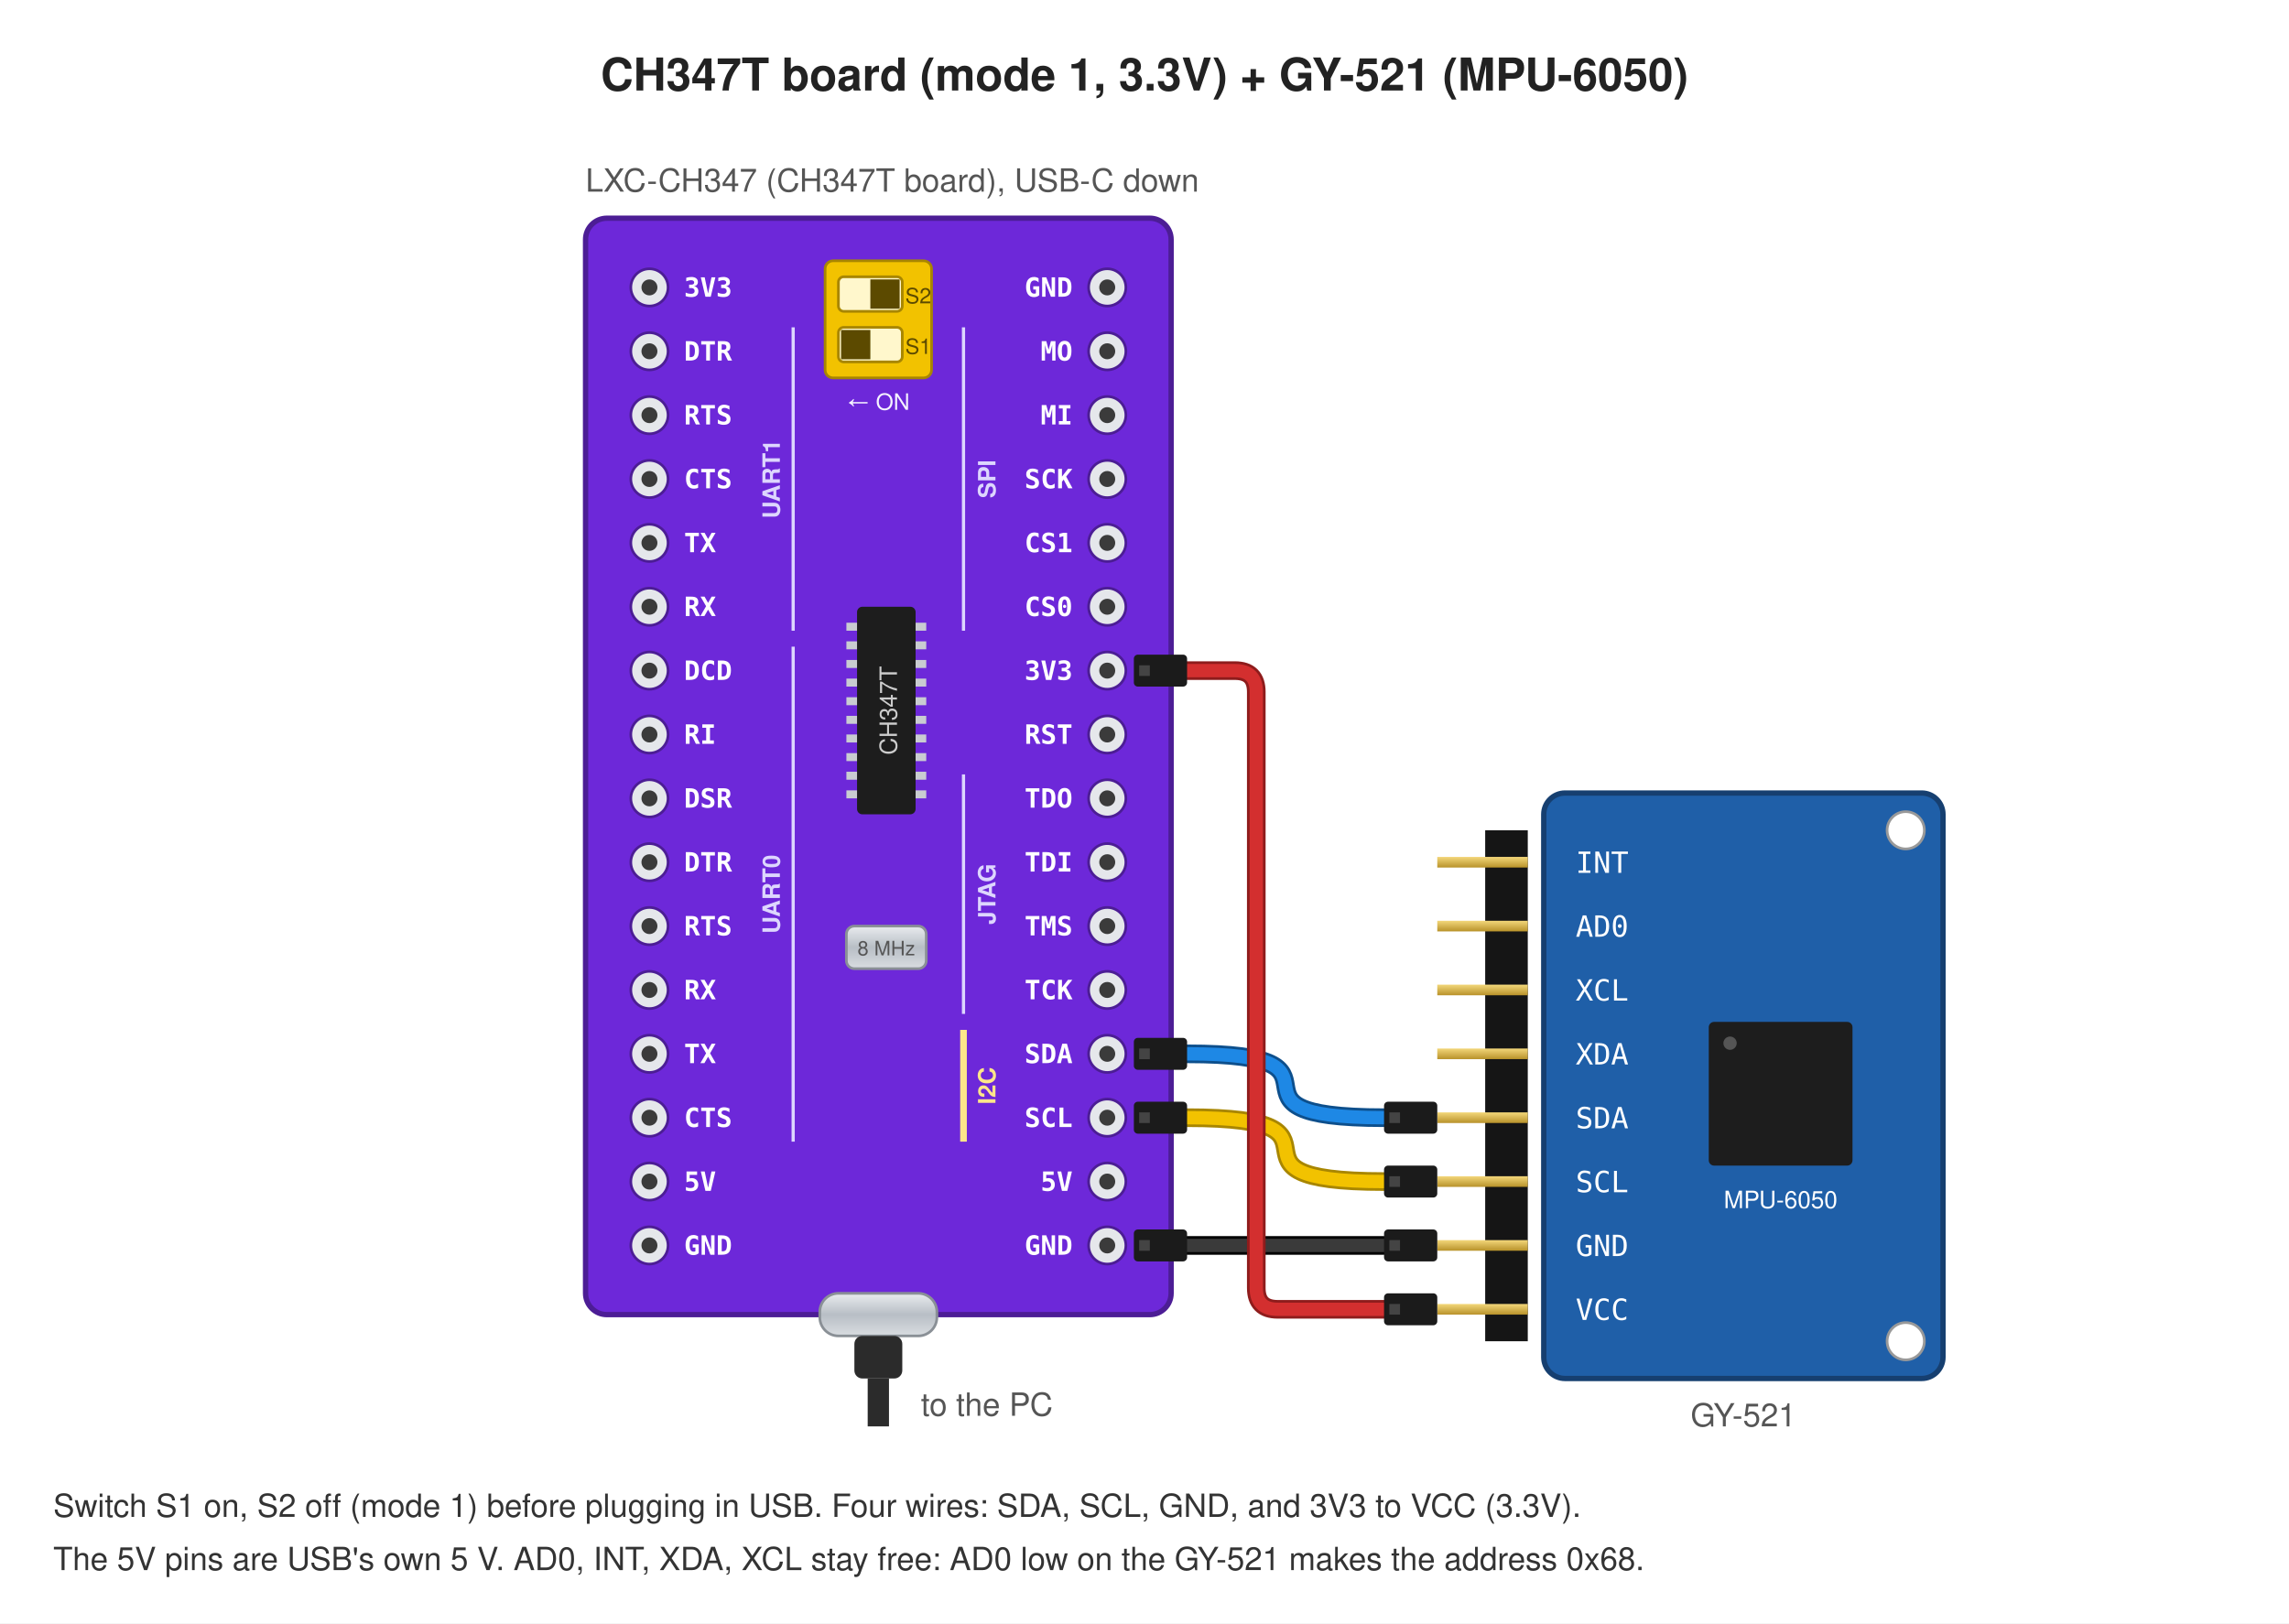
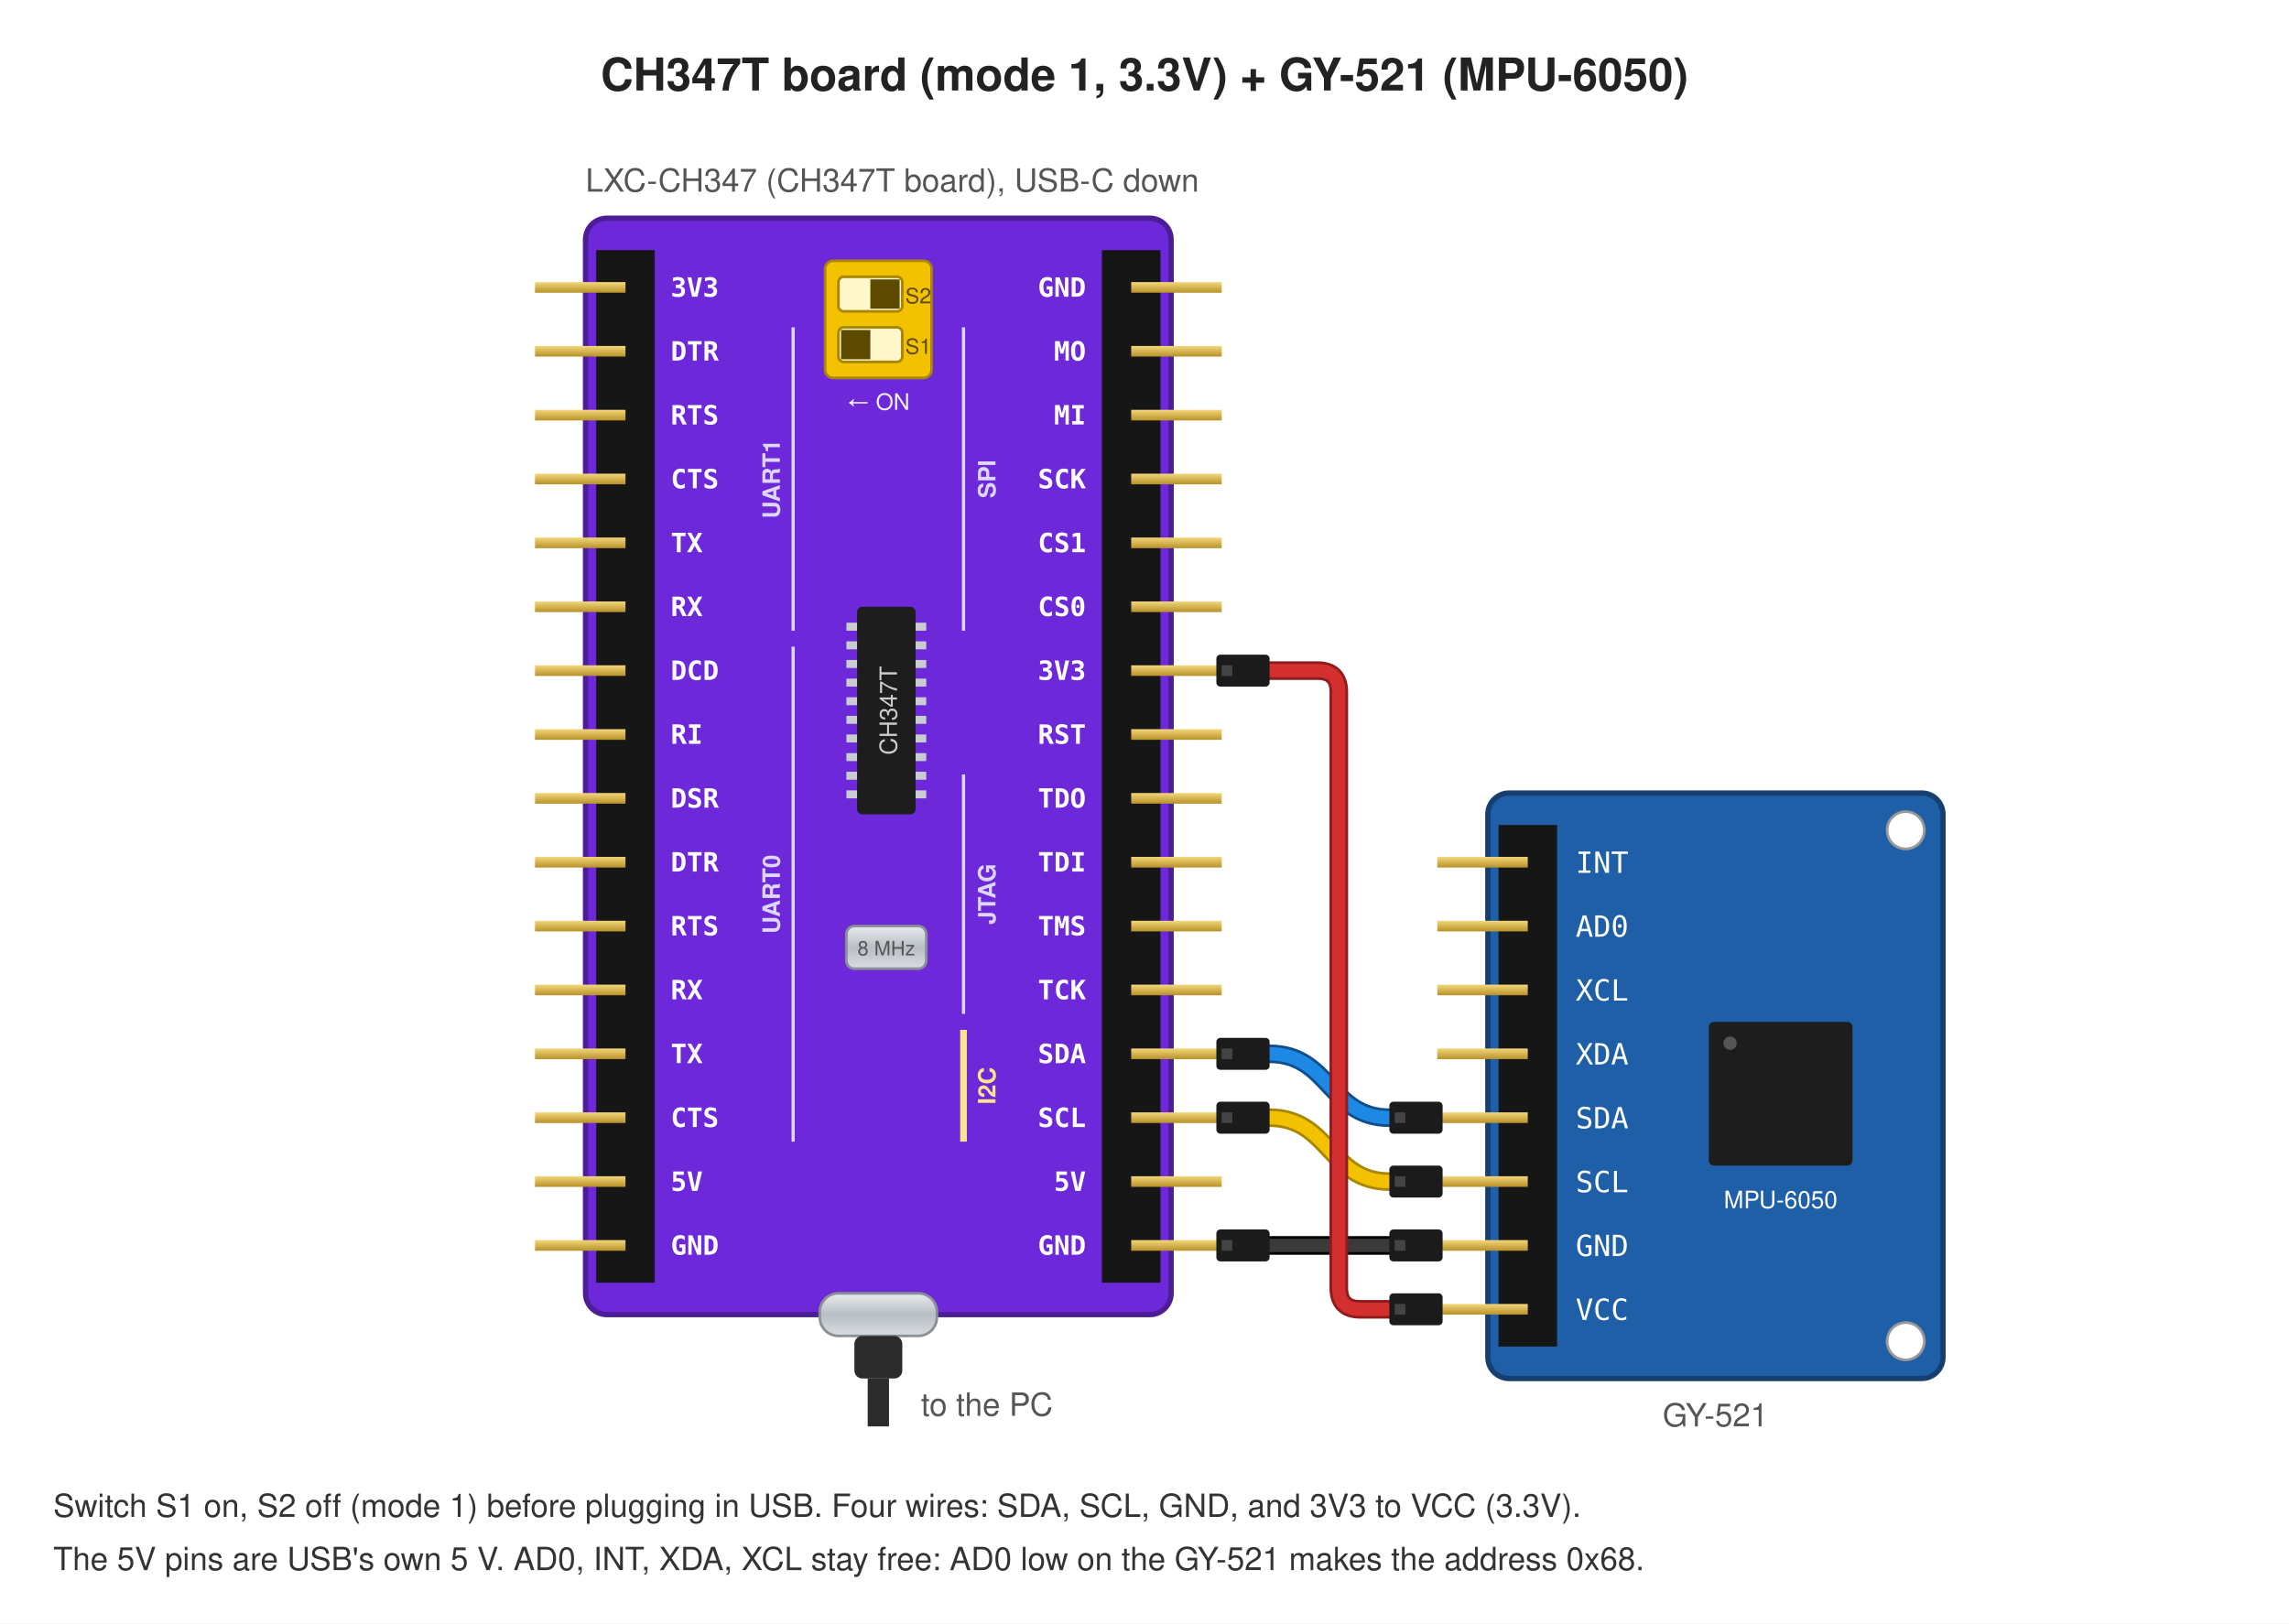
<svg xmlns="http://www.w3.org/2000/svg" viewBox="0 0 860 610" width="860" height="610" font-family="Helvetica, Arial, sans-serif">
  <style>@media (prefers-color-scheme: dark) { .bg { fill-opacity: 0.85 } }</style>
  <defs>
    <linearGradient id="metal" x1="0" y1="0" x2="0" y2="1">
      <stop offset="0" stop-color="#e9ecef" />
      <stop offset="0.5" stop-color="#b8bec5" />
      <stop offset="1" stop-color="#d9dde1" />
    </linearGradient>
    <linearGradient id="pin" x1="0" y1="0" x2="0" y2="1">
      <stop offset="0" stop-color="#f3d77a" />
      <stop offset="1" stop-color="#b8922a" />
    </linearGradient>
    <g id="dupont">
      <rect x="0" y="-6" width="20" height="12" rx="1.5" fill="#1b1b1b" />
      <rect x="2" y="-2" width="4" height="4" fill="#444" />
    </g>
  </defs>
  <rect class="bg" width="860" height="610" fill="#ffffff" />
  <text x="430.0" y="34" text-anchor="middle" font-size="17" font-weight="bold" fill="#222">CH347T board (mode 1, 3.3V) + GY-521 (MPU-6050)</text>
  <rect x="220" y="82" width="220" height="412" rx="8" fill="#6d28d9" stroke="#4c1d95" stroke-width="2" />
  <text x="220" y="72" font-size="12" fill="#555">LXC-CH347 (CH347T board), USB-C down</text>
-   <circle cx="244" cy="108" r="7" fill="#e5e7eb" stroke="#4c1d95" />
-   <circle cx="244" cy="108" r="3" fill="#3b3b3b" />
-   <circle cx="416" cy="108" r="7" fill="#e5e7eb" stroke="#4c1d95" />
-   <circle cx="416" cy="108" r="3" fill="#3b3b3b" />
-   <circle cx="244" cy="132" r="7" fill="#e5e7eb" stroke="#4c1d95" />
-   <circle cx="244" cy="132" r="3" fill="#3b3b3b" />
-   <circle cx="416" cy="132" r="7" fill="#e5e7eb" stroke="#4c1d95" />
-   <circle cx="416" cy="132" r="3" fill="#3b3b3b" />
-   <circle cx="244" cy="156" r="7" fill="#e5e7eb" stroke="#4c1d95" />
-   <circle cx="244" cy="156" r="3" fill="#3b3b3b" />
-   <circle cx="416" cy="156" r="7" fill="#e5e7eb" stroke="#4c1d95" />
-   <circle cx="416" cy="156" r="3" fill="#3b3b3b" />
-   <circle cx="244" cy="180" r="7" fill="#e5e7eb" stroke="#4c1d95" />
-   <circle cx="244" cy="180" r="3" fill="#3b3b3b" />
-   <circle cx="416" cy="180" r="7" fill="#e5e7eb" stroke="#4c1d95" />
-   <circle cx="416" cy="180" r="3" fill="#3b3b3b" />
-   <circle cx="244" cy="204" r="7" fill="#e5e7eb" stroke="#4c1d95" />
-   <circle cx="244" cy="204" r="3" fill="#3b3b3b" />
-   <circle cx="416" cy="204" r="7" fill="#e5e7eb" stroke="#4c1d95" />
-   <circle cx="416" cy="204" r="3" fill="#3b3b3b" />
-   <circle cx="244" cy="228" r="7" fill="#e5e7eb" stroke="#4c1d95" />
-   <circle cx="244" cy="228" r="3" fill="#3b3b3b" />
-   <circle cx="416" cy="228" r="7" fill="#e5e7eb" stroke="#4c1d95" />
-   <circle cx="416" cy="228" r="3" fill="#3b3b3b" />
-   <circle cx="244" cy="252" r="7" fill="#e5e7eb" stroke="#4c1d95" />
-   <circle cx="244" cy="252" r="3" fill="#3b3b3b" />
-   <circle cx="416" cy="252" r="7" fill="#e5e7eb" stroke="#4c1d95" />
-   <circle cx="416" cy="252" r="3" fill="#3b3b3b" />
-   <circle cx="244" cy="276" r="7" fill="#e5e7eb" stroke="#4c1d95" />
-   <circle cx="244" cy="276" r="3" fill="#3b3b3b" />
-   <circle cx="416" cy="276" r="7" fill="#e5e7eb" stroke="#4c1d95" />
-   <circle cx="416" cy="276" r="3" fill="#3b3b3b" />
-   <circle cx="244" cy="300" r="7" fill="#e5e7eb" stroke="#4c1d95" />
-   <circle cx="244" cy="300" r="3" fill="#3b3b3b" />
-   <circle cx="416" cy="300" r="7" fill="#e5e7eb" stroke="#4c1d95" />
-   <circle cx="416" cy="300" r="3" fill="#3b3b3b" />
-   <circle cx="244" cy="324" r="7" fill="#e5e7eb" stroke="#4c1d95" />
-   <circle cx="244" cy="324" r="3" fill="#3b3b3b" />
-   <circle cx="416" cy="324" r="7" fill="#e5e7eb" stroke="#4c1d95" />
-   <circle cx="416" cy="324" r="3" fill="#3b3b3b" />
-   <circle cx="244" cy="348" r="7" fill="#e5e7eb" stroke="#4c1d95" />
-   <circle cx="244" cy="348" r="3" fill="#3b3b3b" />
-   <circle cx="416" cy="348" r="7" fill="#e5e7eb" stroke="#4c1d95" />
-   <circle cx="416" cy="348" r="3" fill="#3b3b3b" />
-   <circle cx="244" cy="372" r="7" fill="#e5e7eb" stroke="#4c1d95" />
-   <circle cx="244" cy="372" r="3" fill="#3b3b3b" />
-   <circle cx="416" cy="372" r="7" fill="#e5e7eb" stroke="#4c1d95" />
-   <circle cx="416" cy="372" r="3" fill="#3b3b3b" />
-   <circle cx="244" cy="396" r="7" fill="#e5e7eb" stroke="#4c1d95" />
-   <circle cx="244" cy="396" r="3" fill="#3b3b3b" />
-   <circle cx="416" cy="396" r="7" fill="#e5e7eb" stroke="#4c1d95" />
-   <circle cx="416" cy="396" r="3" fill="#3b3b3b" />
-   <circle cx="244" cy="420" r="7" fill="#e5e7eb" stroke="#4c1d95" />
-   <circle cx="244" cy="420" r="3" fill="#3b3b3b" />
-   <circle cx="416" cy="420" r="7" fill="#e5e7eb" stroke="#4c1d95" />
-   <circle cx="416" cy="420" r="3" fill="#3b3b3b" />
-   <circle cx="244" cy="444" r="7" fill="#e5e7eb" stroke="#4c1d95" />
-   <circle cx="244" cy="444" r="3" fill="#3b3b3b" />
-   <circle cx="416" cy="444" r="7" fill="#e5e7eb" stroke="#4c1d95" />
-   <circle cx="416" cy="444" r="3" fill="#3b3b3b" />
-   <circle cx="244" cy="468" r="7" fill="#e5e7eb" stroke="#4c1d95" />
-   <circle cx="244" cy="468" r="3" fill="#3b3b3b" />
-   <circle cx="416" cy="468" r="7" fill="#e5e7eb" stroke="#4c1d95" />
-   <circle cx="416" cy="468" r="3" fill="#3b3b3b" />
+   <rect x="224" y="94" width="22" height="388" fill="#161616" />
+   <rect x="414" y="94" width="22" height="388" fill="#161616" />
+   <g fill="url(#pin)">
+     <rect x="201" y="106" width="34.0" height="4" />
+     <rect x="425.0" y="106" width="34.0" height="4" />
+     <rect x="201" y="130" width="34.0" height="4" />
+     <rect x="425.0" y="130" width="34.0" height="4" />
+     <rect x="201" y="154" width="34.0" height="4" />
+     <rect x="425.0" y="154" width="34.0" height="4" />
+     <rect x="201" y="178" width="34.0" height="4" />
+     <rect x="425.0" y="178" width="34.0" height="4" />
+     <rect x="201" y="202" width="34.0" height="4" />
+     <rect x="425.0" y="202" width="34.0" height="4" />
+     <rect x="201" y="226" width="34.0" height="4" />
+     <rect x="425.0" y="226" width="34.0" height="4" />
+     <rect x="201" y="250" width="34.0" height="4" />
+     <rect x="425.0" y="250" width="34.0" height="4" />
+     <rect x="201" y="274" width="34.0" height="4" />
+     <rect x="425.0" y="274" width="34.0" height="4" />
+     <rect x="201" y="298" width="34.0" height="4" />
+     <rect x="425.0" y="298" width="34.0" height="4" />
+     <rect x="201" y="322" width="34.0" height="4" />
+     <rect x="425.0" y="322" width="34.0" height="4" />
+     <rect x="201" y="346" width="34.0" height="4" />
+     <rect x="425.0" y="346" width="34.0" height="4" />
+     <rect x="201" y="370" width="34.0" height="4" />
+     <rect x="425.0" y="370" width="34.0" height="4" />
+     <rect x="201" y="394" width="34.0" height="4" />
+     <rect x="425.0" y="394" width="34.0" height="4" />
+     <rect x="201" y="418" width="34.0" height="4" />
+     <rect x="425.0" y="418" width="34.0" height="4" />
+     <rect x="201" y="442" width="34.0" height="4" />
+     <rect x="425.0" y="442" width="34.0" height="4" />
+     <rect x="201" y="466" width="34.0" height="4" />
+     <rect x="425.0" y="466" width="34.0" height="4" />
+   </g>
  <g font-size="10" font-weight="bold" fill="#fff" font-family="Menlo, Consolas, monospace">
-     <text x="257" y="111.5">3V3</text>
-     <text x="403" y="111.5" text-anchor="end">GND</text>
-     <text x="257" y="135.5">DTR</text>
-     <text x="403" y="135.5" text-anchor="end">MO</text>
-     <text x="257" y="159.5">RTS</text>
-     <text x="403" y="159.5" text-anchor="end">MI</text>
-     <text x="257" y="183.5">CTS</text>
-     <text x="403" y="183.5" text-anchor="end">SCK</text>
-     <text x="257" y="207.5">TX</text>
-     <text x="403" y="207.5" text-anchor="end">CS1</text>
-     <text x="257" y="231.5">RX</text>
-     <text x="403" y="231.5" text-anchor="end">CS0</text>
-     <text x="257" y="255.5">DCD</text>
-     <text x="403" y="255.5" text-anchor="end">3V3</text>
-     <text x="257" y="279.5">RI</text>
-     <text x="403" y="279.5" text-anchor="end">RST</text>
-     <text x="257" y="303.5">DSR</text>
-     <text x="403" y="303.5" text-anchor="end">TDO</text>
-     <text x="257" y="327.5">DTR</text>
-     <text x="403" y="327.5" text-anchor="end">TDI</text>
-     <text x="257" y="351.5">RTS</text>
-     <text x="403" y="351.5" text-anchor="end">TMS</text>
-     <text x="257" y="375.5">RX</text>
-     <text x="403" y="375.5" text-anchor="end">TCK</text>
-     <text x="257" y="399.5">TX</text>
-     <text x="403" y="399.5" text-anchor="end">SDA</text>
-     <text x="257" y="423.5">CTS</text>
-     <text x="403" y="423.5" text-anchor="end">SCL</text>
-     <text x="257" y="447.5">5V</text>
-     <text x="403" y="447.5" text-anchor="end">5V</text>
-     <text x="257" y="471.5">GND</text>
-     <text x="403" y="471.5" text-anchor="end">GND</text>
+     <text x="252" y="111.5">3V3</text>
+     <text x="408" y="111.5" text-anchor="end">GND</text>
+     <text x="252" y="135.5">DTR</text>
+     <text x="408" y="135.5" text-anchor="end">MO</text>
+     <text x="252" y="159.5">RTS</text>
+     <text x="408" y="159.5" text-anchor="end">MI</text>
+     <text x="252" y="183.5">CTS</text>
+     <text x="408" y="183.5" text-anchor="end">SCK</text>
+     <text x="252" y="207.5">TX</text>
+     <text x="408" y="207.5" text-anchor="end">CS1</text>
+     <text x="252" y="231.5">RX</text>
+     <text x="408" y="231.5" text-anchor="end">CS0</text>
+     <text x="252" y="255.5">DCD</text>
+     <text x="408" y="255.5" text-anchor="end">3V3</text>
+     <text x="252" y="279.5">RI</text>
+     <text x="408" y="279.5" text-anchor="end">RST</text>
+     <text x="252" y="303.5">DSR</text>
+     <text x="408" y="303.5" text-anchor="end">TDO</text>
+     <text x="252" y="327.5">DTR</text>
+     <text x="408" y="327.5" text-anchor="end">TDI</text>
+     <text x="252" y="351.5">RTS</text>
+     <text x="408" y="351.5" text-anchor="end">TMS</text>
+     <text x="252" y="375.5">RX</text>
+     <text x="408" y="375.5" text-anchor="end">TCK</text>
+     <text x="252" y="399.5">TX</text>
+     <text x="408" y="399.5" text-anchor="end">SDA</text>
+     <text x="252" y="423.5">CTS</text>
+     <text x="408" y="423.5" text-anchor="end">SCL</text>
+     <text x="252" y="447.5">5V</text>
+     <text x="408" y="447.5" text-anchor="end">5V</text>
+     <text x="252" y="471.5">GND</text>
+     <text x="408" y="471.5" text-anchor="end">GND</text>
  </g>
  <line x1="298" y1="123" x2="298" y2="237" stroke="#ddd6fe" stroke-width="1.2" />
  <text transform="translate(293 180.0) rotate(-90)" text-anchor="middle" font-size="9" font-weight="bold" fill="#ddd6fe">UART1</text>
  <line x1="298" y1="243" x2="298" y2="429" stroke="#ddd6fe" stroke-width="1.2" />
  <text transform="translate(293 336.0) rotate(-90)" text-anchor="middle" font-size="9" font-weight="bold" fill="#ddd6fe">UART0</text>
  <line x1="362" y1="123" x2="362" y2="237" stroke="#ddd6fe" stroke-width="1.2" />
  <text transform="translate(374 180.0) rotate(-90)" text-anchor="middle" font-size="9" font-weight="bold" fill="#ddd6fe">SPI</text>
  <line x1="362" y1="291" x2="362" y2="381" stroke="#ddd6fe" stroke-width="1.2" />
  <text transform="translate(374 336.0) rotate(-90)" text-anchor="middle" font-size="9" font-weight="bold" fill="#ddd6fe">JTAG</text>
  <line x1="362" y1="387" x2="362" y2="429" stroke="#fde68a" stroke-width="2.5" />
  <text transform="translate(374 408.0) rotate(-90)" text-anchor="middle" font-size="9" font-weight="bold" fill="#fde68a">I2C</text>
  <rect x="310" y="98" width="40" height="44" rx="3" fill="#f2c200" stroke="#a88600" />
  <rect x="315" y="104" width="24" height="13" rx="2" fill="#fff7cc" stroke="#a88600" />
  <rect x="327" y="105" width="11" height="11" fill="#5c4a00" />
  <text x="345" y="114" text-anchor="middle" font-size="8" fill="#5c4a00">S2</text>
  <rect x="315" y="123" width="24" height="13" rx="2" fill="#fff7cc" stroke="#a88600" />
  <rect x="316" y="124" width="11" height="11" fill="#5c4a00" />
  <text x="345" y="133" text-anchor="middle" font-size="8" fill="#5c4a00">S1</text>
  <text x="330" y="154" text-anchor="middle" font-size="8.5" fill="#f5f3ff">← ON</text>
  <rect x="318" y="234" width="6" height="3" fill="#c9ccd1" />
  <rect x="342" y="234" width="6" height="3" fill="#c9ccd1" />
  <rect x="318" y="241" width="6" height="3" fill="#c9ccd1" />
  <rect x="342" y="241" width="6" height="3" fill="#c9ccd1" />
  <rect x="318" y="248" width="6" height="3" fill="#c9ccd1" />
  <rect x="342" y="248" width="6" height="3" fill="#c9ccd1" />
  <rect x="318" y="255" width="6" height="3" fill="#c9ccd1" />
  <rect x="342" y="255" width="6" height="3" fill="#c9ccd1" />
  <rect x="318" y="262" width="6" height="3" fill="#c9ccd1" />
  <rect x="342" y="262" width="6" height="3" fill="#c9ccd1" />
  <rect x="318" y="269" width="6" height="3" fill="#c9ccd1" />
  <rect x="342" y="269" width="6" height="3" fill="#c9ccd1" />
  <rect x="318" y="276" width="6" height="3" fill="#c9ccd1" />
  <rect x="342" y="276" width="6" height="3" fill="#c9ccd1" />
  <rect x="318" y="283" width="6" height="3" fill="#c9ccd1" />
  <rect x="342" y="283" width="6" height="3" fill="#c9ccd1" />
  <rect x="318" y="290" width="6" height="3" fill="#c9ccd1" />
  <rect x="342" y="290" width="6" height="3" fill="#c9ccd1" />
  <rect x="318" y="297" width="6" height="3" fill="#c9ccd1" />
  <rect x="342" y="297" width="6" height="3" fill="#c9ccd1" />
  <rect x="322" y="228" width="22" height="78" rx="2" fill="#1d1d1d" />
  <text transform="translate(337 267) rotate(-90)" text-anchor="middle" font-size="9" fill="#ccc">CH347T</text>
  <rect x="318" y="348" width="30" height="16" rx="3" fill="url(#metal)" stroke="#8a9096" />
  <text x="333" y="359" text-anchor="middle" font-size="7.5" fill="#555">8 MHz</text>
  <rect x="308.0" y="486" width="44" height="16" rx="7" fill="url(#metal)" stroke="#8a9096" />
  <rect x="321.0" y="502" width="18" height="16" rx="3" fill="#2b2b2b" />
  <rect x="326.0" y="518" width="8" height="18" fill="#2b2b2b" />
  <text x="346.0" y="532" font-size="12" fill="#555">to the PC</text>
-   <rect x="580" y="298" width="150" height="220" rx="8" fill="#1f5fa8" stroke="#163f70" stroke-width="2" />
+   <rect x="559" y="298" width="171" height="220" rx="8" fill="#1f5fa8" stroke="#163f70" stroke-width="2" />
  <circle cx="716" cy="312" r="7" fill="#fff" stroke="#999" />
  <circle cx="716" cy="504" r="7" fill="#fff" stroke="#999" />
-   <rect x="558" y="312" width="16" height="192" fill="#151515" />
+   <rect x="563" y="310" width="22" height="196" fill="#161616" />
  <g fill="url(#pin)">
    <rect x="540" y="322" width="34" height="4" />
    <rect x="540" y="346" width="34" height="4" />
    <rect x="540" y="370" width="34" height="4" />
    <rect x="540" y="394" width="34" height="4" />
    <rect x="540" y="418" width="34" height="4" />
    <rect x="540" y="442" width="34" height="4" />
    <rect x="540" y="466" width="34" height="4" />
    <rect x="540" y="490" width="34" height="4" />
  </g>
  <g font-size="11" fill="#fff" font-family="Menlo, Consolas, monospace">
    <text x="592" y="328">INT</text>
    <text x="592" y="352">AD0</text>
    <text x="592" y="376">XCL</text>
    <text x="592" y="400">XDA</text>
    <text x="592" y="424">SDA</text>
    <text x="592" y="448">SCL</text>
    <text x="592" y="472">GND</text>
    <text x="592" y="496">VCC</text>
  </g>
  <rect x="642" y="384" width="54" height="54" rx="2" fill="#1d1d1d" />
  <circle cx="650" cy="392" r="2.5" fill="#555" />
  <text x="669" y="454" text-anchor="middle" font-size="9" fill="#fff">MPU-6050</text>
-   <text x="655" y="536" text-anchor="middle" font-size="12" fill="#555">GY-521</text>
+   <text x="644.5" y="536" text-anchor="middle" font-size="12" fill="#555">GY-521</text>
  <g stroke-linecap="round" fill="none">
-     <path d="M446 396 C 516 396, 450 420, 520 420" stroke="#0d4f8c" stroke-width="7" />
-     <path d="M446 396 C 516 396, 450 420, 520 420" stroke="#1e88e5" stroke-width="5" />
-     <path d="M446 420 C 516 420, 450 444, 520 444" stroke="#a88600" stroke-width="7" />
-     <path d="M446 420 C 516 420, 450 444, 520 444" stroke="#f2c200" stroke-width="5" />
-     <path d="M446 468 H520" stroke="#000" stroke-width="7" />
-     <path d="M446 468 H520" stroke="#3a3a3a" stroke-width="5" />
-     <path d="M446 252 H464 Q472 252 472 260 V484 Q472 492 480 492 H520" stroke="#8e1c1c" stroke-width="7" />
-     <path d="M446 252 H464 Q472 252 472 260 V484 Q472 492 480 492 H520" stroke="#d32f2f" stroke-width="5" />
+     <path d="M477 396 C 499.5 396, 499.5 420, 522 420" stroke="#0d4f8c" stroke-width="7" />
+     <path d="M477 396 C 499.5 396, 499.5 420, 522 420" stroke="#1e88e5" stroke-width="5" />
+     <path d="M477 420 C 499.5 420, 499.5 444, 522 444" stroke="#a88600" stroke-width="7" />
+     <path d="M477 420 C 499.5 420, 499.5 444, 522 444" stroke="#f2c200" stroke-width="5" />
+     <path d="M477 468 H522" stroke="#000" stroke-width="7" />
+     <path d="M477 468 H522" stroke="#3a3a3a" stroke-width="5" />
+     <path d="M477 252 H495 Q503 252 503 260 V484 Q503 492 511 492 H522" stroke="#8e1c1c" stroke-width="7" />
+     <path d="M477 252 H495 Q503 252 503 260 V484 Q503 492 511 492 H522" stroke="#d32f2f" stroke-width="5" />
  </g>
-   <use href="#dupont" x="426" y="396" />
-   <use href="#dupont" x="520" y="420" />
-   <use href="#dupont" x="426" y="420" />
-   <use href="#dupont" x="520" y="444" />
-   <use href="#dupont" x="426" y="468" />
-   <use href="#dupont" x="520" y="468" />
-   <use href="#dupont" x="426" y="252" />
-   <use href="#dupont" x="520" y="492" />
+   <use href="#dupont" x="457" y="396" />
+   <use href="#dupont" x="522" y="420" />
+   <use href="#dupont" x="457" y="420" />
+   <use href="#dupont" x="522" y="444" />
+   <use href="#dupont" x="457" y="468" />
+   <use href="#dupont" x="522" y="468" />
+   <use href="#dupont" x="457" y="252" />
+   <use href="#dupont" x="522" y="492" />
  <g font-size="12" fill="#333">
    <text x="20" y="570">Switch S1 on, S2 off (mode 1) before plugging in USB. Four wires: SDA, SCL, GND, and 3V3 to VCC (3.3V).</text>
    <text x="20" y="590">The 5V pins are USB's own 5 V. AD0, INT, XDA, XCL stay free: AD0 low on the GY-521 makes the address 0x68.</text>
  </g>
</svg>
